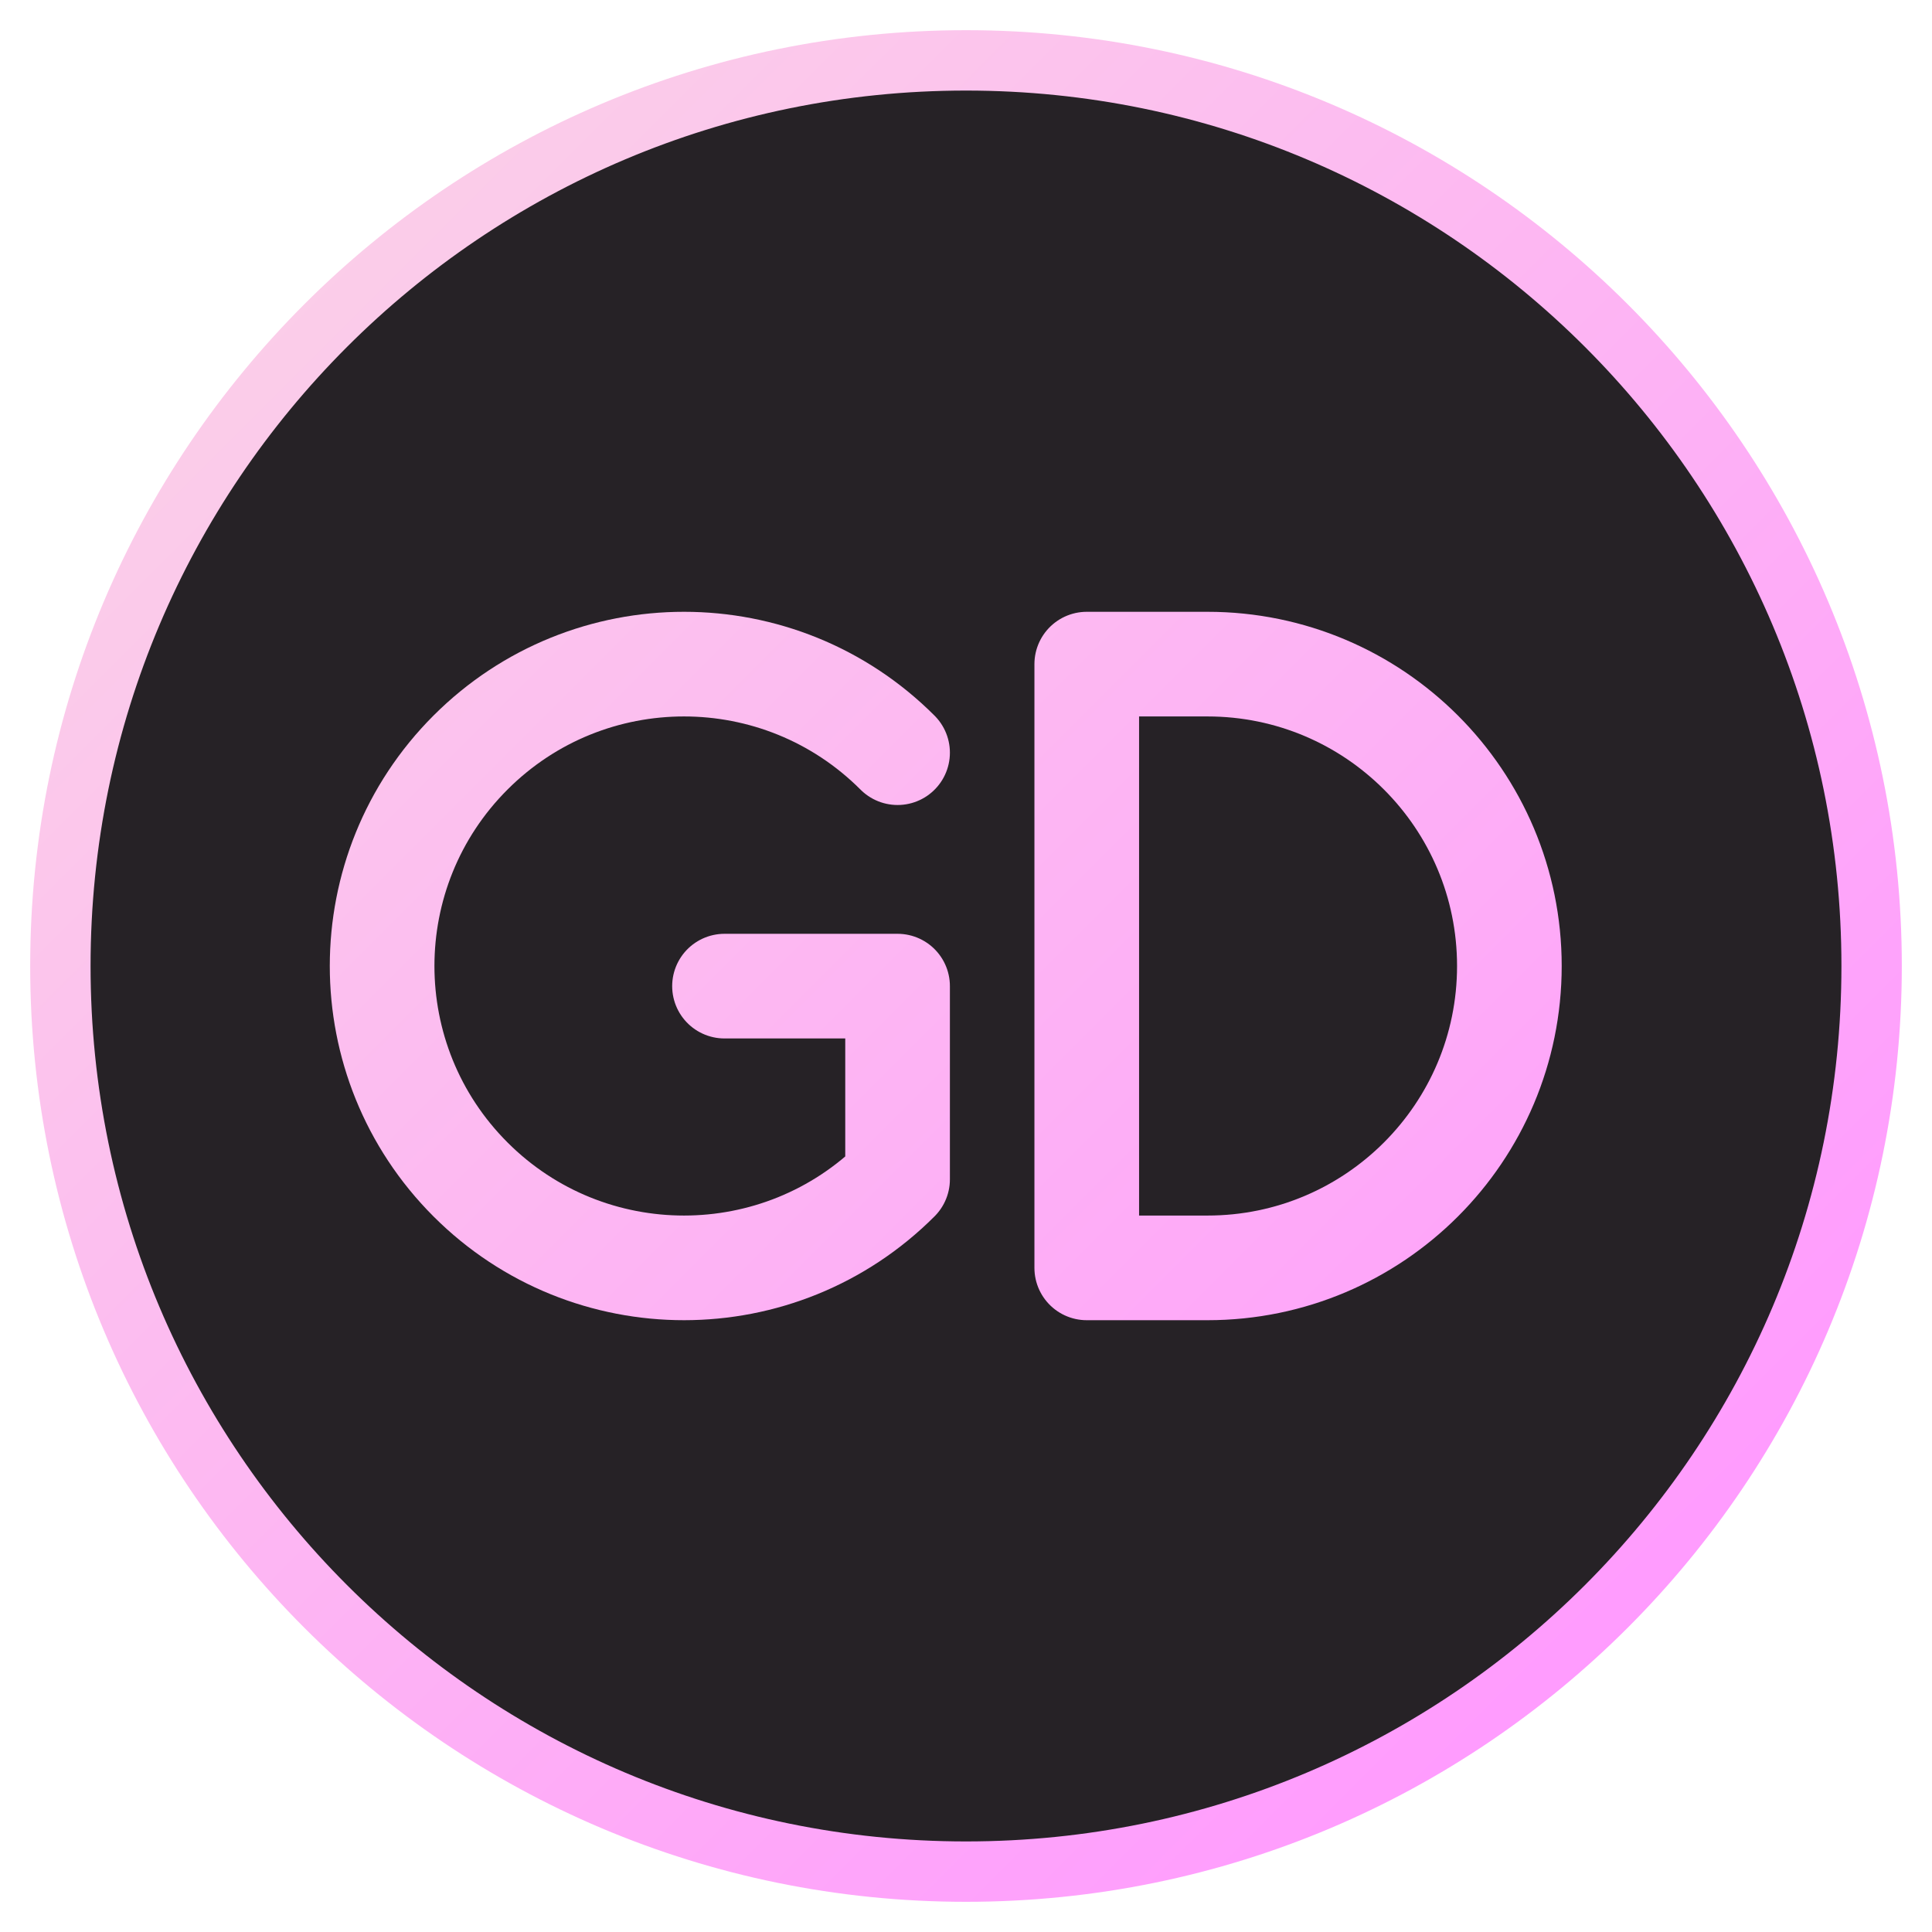
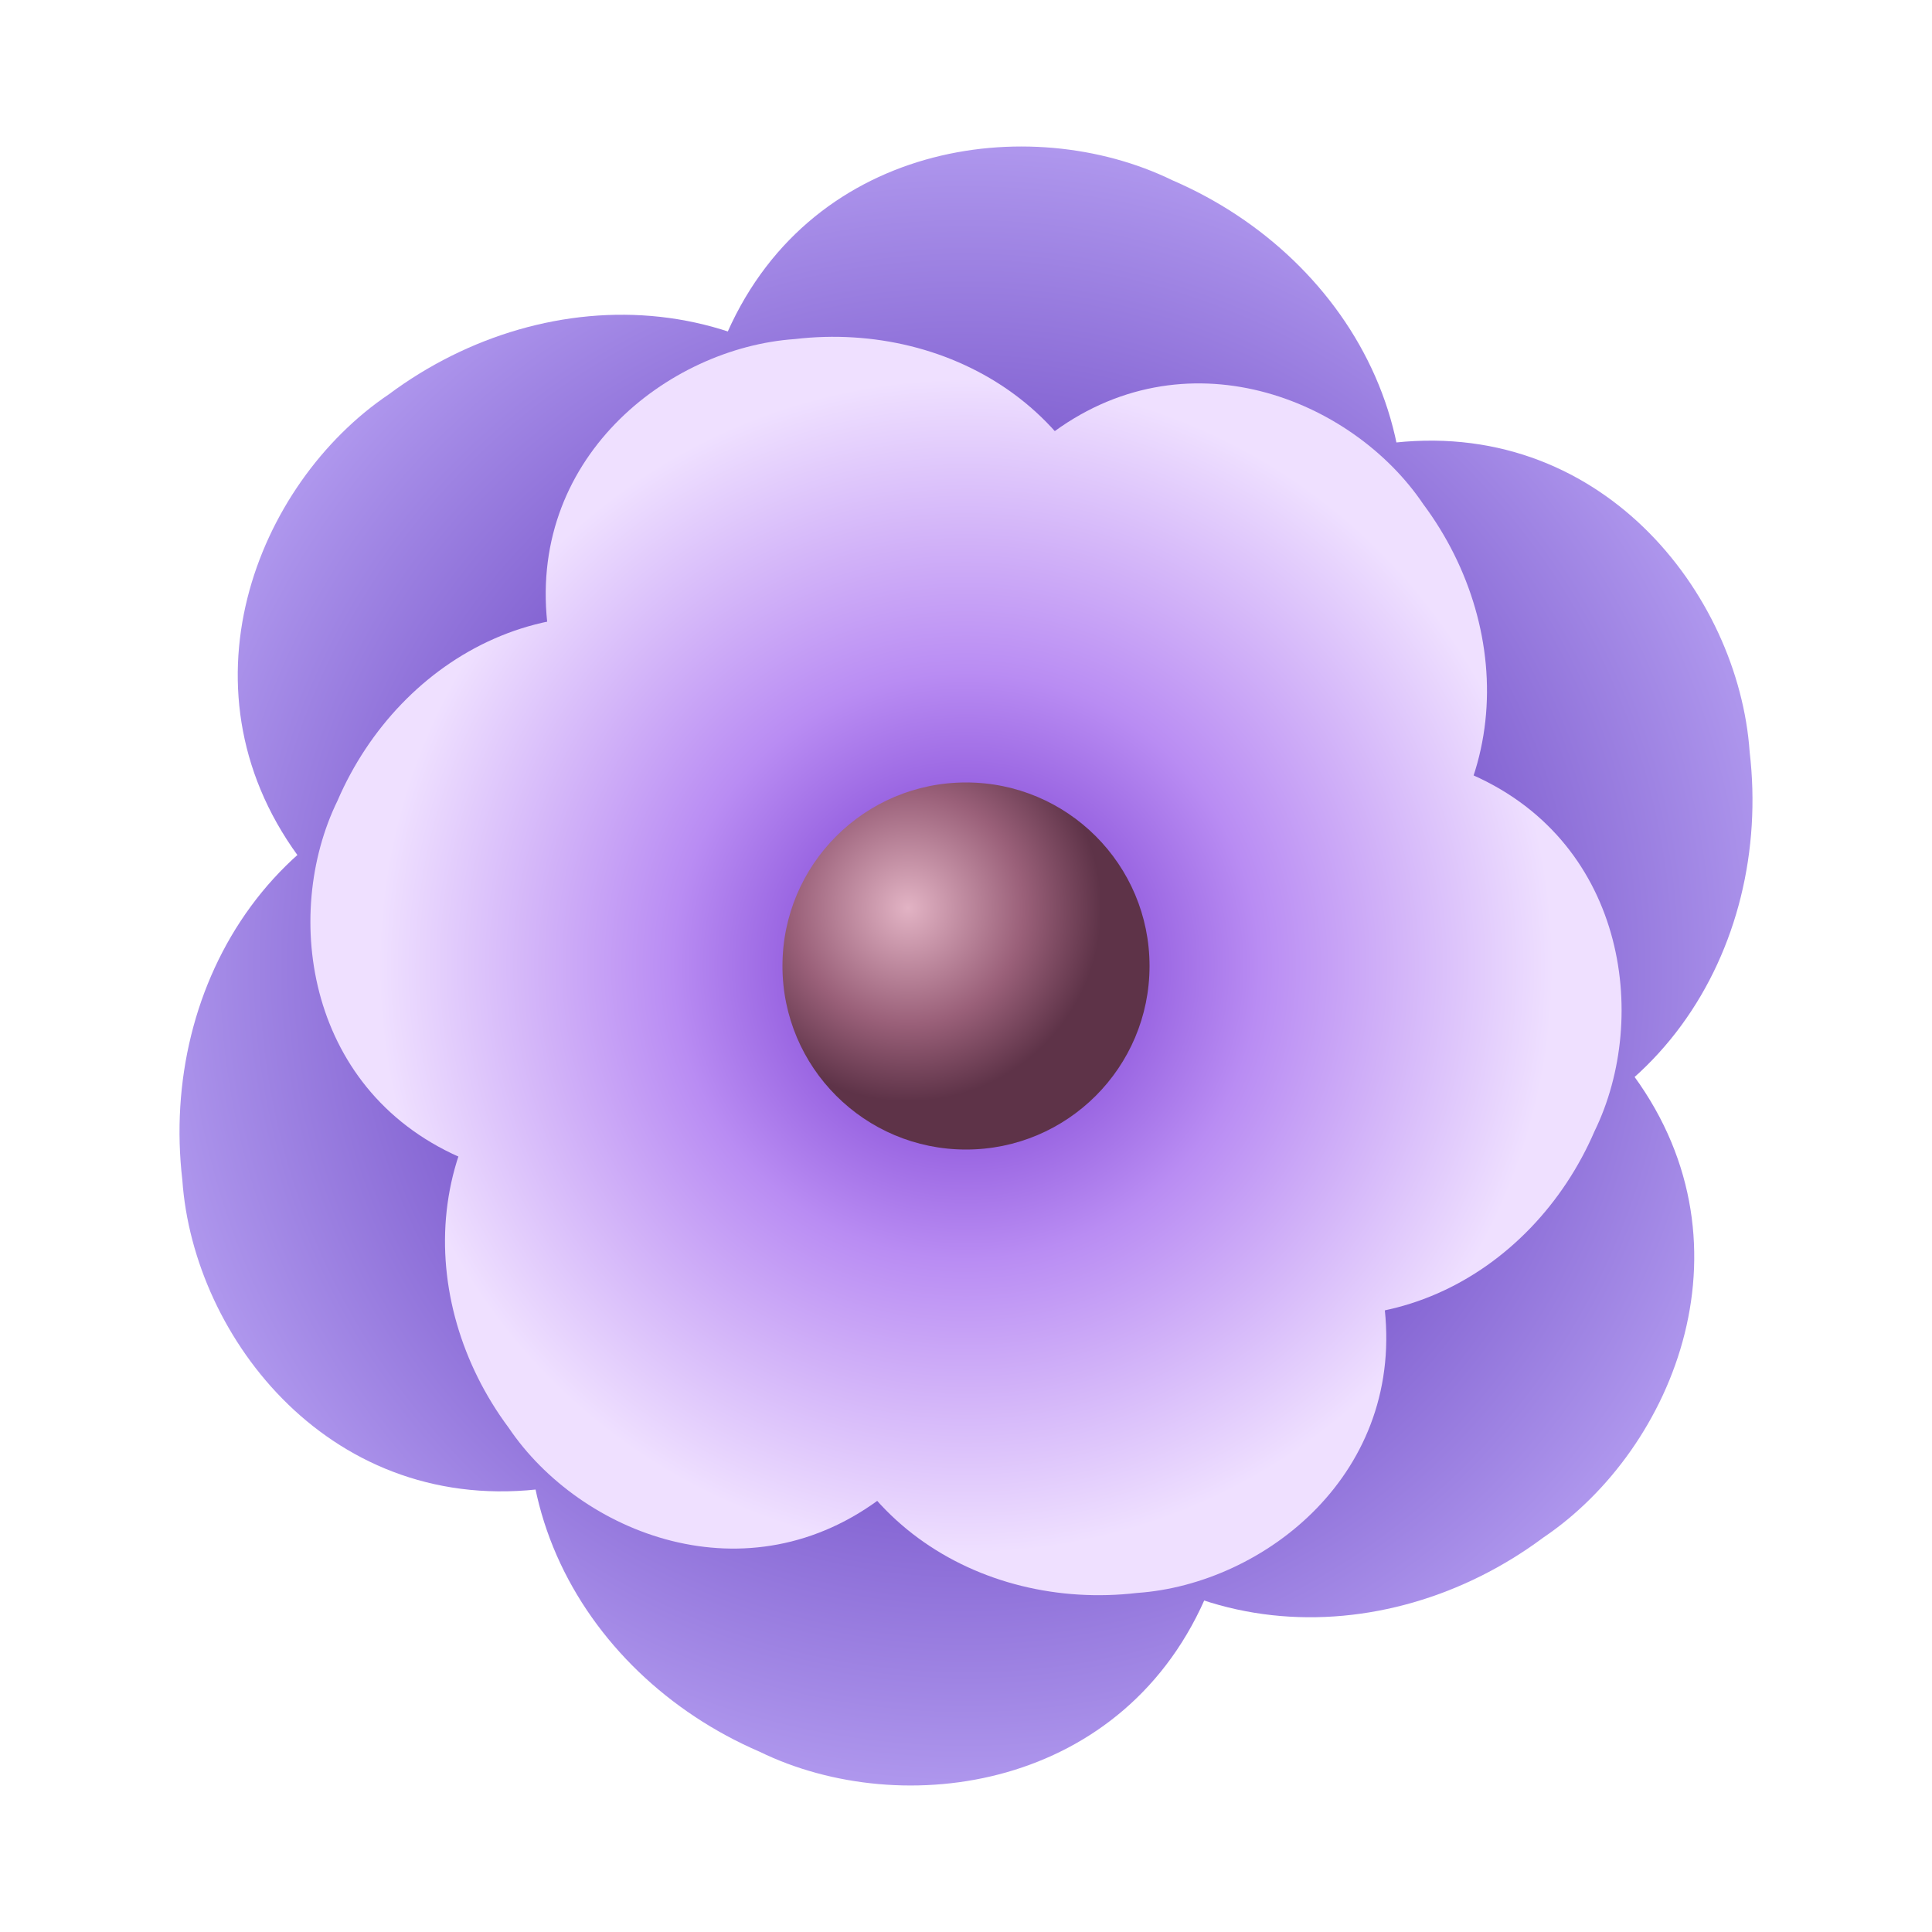
- <svg xmlns="http://www.w3.org/2000/svg" viewBox="0 0 48 48" fill="none">
+ <svg xmlns="http://www.w3.org/2000/svg" viewBox="0 0 100 100" fill="none">
  <defs>
-     <linearGradient id="g" x1="6" y1="6" x2="42" y2="42" gradientUnits="userSpaceOnUse">
-       <stop stop-color="#FBCFE8" />
-       <stop offset="1" stop-color="#FF99FF" />
-     </linearGradient>
+     <radialGradient id="o" cx="50" cy="50" r="44" gradientUnits="userSpaceOnUse">
+       <stop offset=".15" stop-color="#4c2f94" />
+       <stop offset=".55" stop-color="#7a58cc" />
+       <stop offset="1" stop-color="#b39cf0" />
+     </radialGradient>
+     <radialGradient id="i" cx="50" cy="50" r="38" gradientUnits="userSpaceOnUse">
+       <stop offset=".12" stop-color="#7b3fd1" />
+       <stop offset=".5" stop-color="#b98cf3" />
+       <stop offset="1" stop-color="#efe0ff" />
+     </radialGradient>
+     <radialGradient id="c" cx="47" cy="47" r="10" gradientUnits="userSpaceOnUse">
+       <stop stop-color="#e2b3c4" />
+       <stop offset=".6" stop-color="#9a6079" />
+       <stop offset="1" stop-color="#5e3348" />
+     </radialGradient>
  </defs>
-   <circle cx="24" cy="24" r="22.5" fill="#262226" stroke="url(#g)" stroke-width="1.5" />
-   <g stroke="url(#g)" stroke-width="2.6" stroke-linecap="round" stroke-linejoin="round">
-     <path d="M22.3 18.7a7.5 7.5 0 1 0 0 10.6V24.5H18" />
-     <path d="M27 16.5h3a7.5 7.5 0 0 1 0 15h-3z" />
+   <g>
+     <path d="M50 51 C 40 47, 29 33, 31 21 C 33 10, 44 6, 52 8 C 62 10, 70 19, 67 31 C 64 42, 56 48, 50 51 Z" fill="url(#o)" transform="rotate(12 50 50) translate(50 50) scale(1) translate(-50 -50)" />
+     <path d="M50 51 C 40 47, 29 33, 31 21 C 33 10, 44 6, 52 8 C 62 10, 70 19, 67 31 C 64 42, 56 48, 50 51 Z" fill="url(#o)" transform="rotate(72 50 50) translate(50 50) scale(1) translate(-50 -50)" />
+     <path d="M50 51 C 40 47, 29 33, 31 21 C 33 10, 44 6, 52 8 C 62 10, 70 19, 67 31 C 64 42, 56 48, 50 51 Z" fill="url(#o)" transform="rotate(132 50 50) translate(50 50) scale(1) translate(-50 -50)" />
+     <path d="M50 51 C 40 47, 29 33, 31 21 C 33 10, 44 6, 52 8 C 62 10, 70 19, 67 31 C 64 42, 56 48, 50 51 Z" fill="url(#o)" transform="rotate(192 50 50) translate(50 50) scale(1) translate(-50 -50)" />
+     <path d="M50 51 C 40 47, 29 33, 31 21 C 33 10, 44 6, 52 8 C 62 10, 70 19, 67 31 C 64 42, 56 48, 50 51 Z" fill="url(#o)" transform="rotate(252 50 50) translate(50 50) scale(1) translate(-50 -50)" />
+     <path d="M50 51 C 40 47, 29 33, 31 21 C 33 10, 44 6, 52 8 C 62 10, 70 19, 67 31 C 64 42, 56 48, 50 51 Z" fill="url(#o)" transform="rotate(312 50 50) translate(50 50) scale(1) translate(-50 -50)" />
  </g>
+   <g>
+     <path d="M50 51 C 40 47, 29 33, 31 21 C 33 10, 44 6, 52 8 C 62 10, 70 19, 67 31 C 64 42, 56 48, 50 51 Z" fill="url(#i)" transform="rotate(42 50 50) translate(50 50) scale(0.8) translate(-50 -50)" />
+     <path d="M50 51 C 40 47, 29 33, 31 21 C 33 10, 44 6, 52 8 C 62 10, 70 19, 67 31 C 64 42, 56 48, 50 51 Z" fill="url(#i)" transform="rotate(102 50 50) translate(50 50) scale(0.8) translate(-50 -50)" />
+     <path d="M50 51 C 40 47, 29 33, 31 21 C 33 10, 44 6, 52 8 C 62 10, 70 19, 67 31 C 64 42, 56 48, 50 51 Z" fill="url(#i)" transform="rotate(162 50 50) translate(50 50) scale(0.8) translate(-50 -50)" />
+     <path d="M50 51 C 40 47, 29 33, 31 21 C 33 10, 44 6, 52 8 C 62 10, 70 19, 67 31 C 64 42, 56 48, 50 51 Z" fill="url(#i)" transform="rotate(222 50 50) translate(50 50) scale(0.8) translate(-50 -50)" />
+     <path d="M50 51 C 40 47, 29 33, 31 21 C 33 10, 44 6, 52 8 C 62 10, 70 19, 67 31 C 64 42, 56 48, 50 51 Z" fill="url(#i)" transform="rotate(282 50 50) translate(50 50) scale(0.8) translate(-50 -50)" />
+     <path d="M50 51 C 40 47, 29 33, 31 21 C 33 10, 44 6, 52 8 C 62 10, 70 19, 67 31 C 64 42, 56 48, 50 51 Z" fill="url(#i)" transform="rotate(342 50 50) translate(50 50) scale(0.8) translate(-50 -50)" />
+   </g>
+   <circle cx="50" cy="50" r="9.5" fill="url(#c)" />
</svg>
